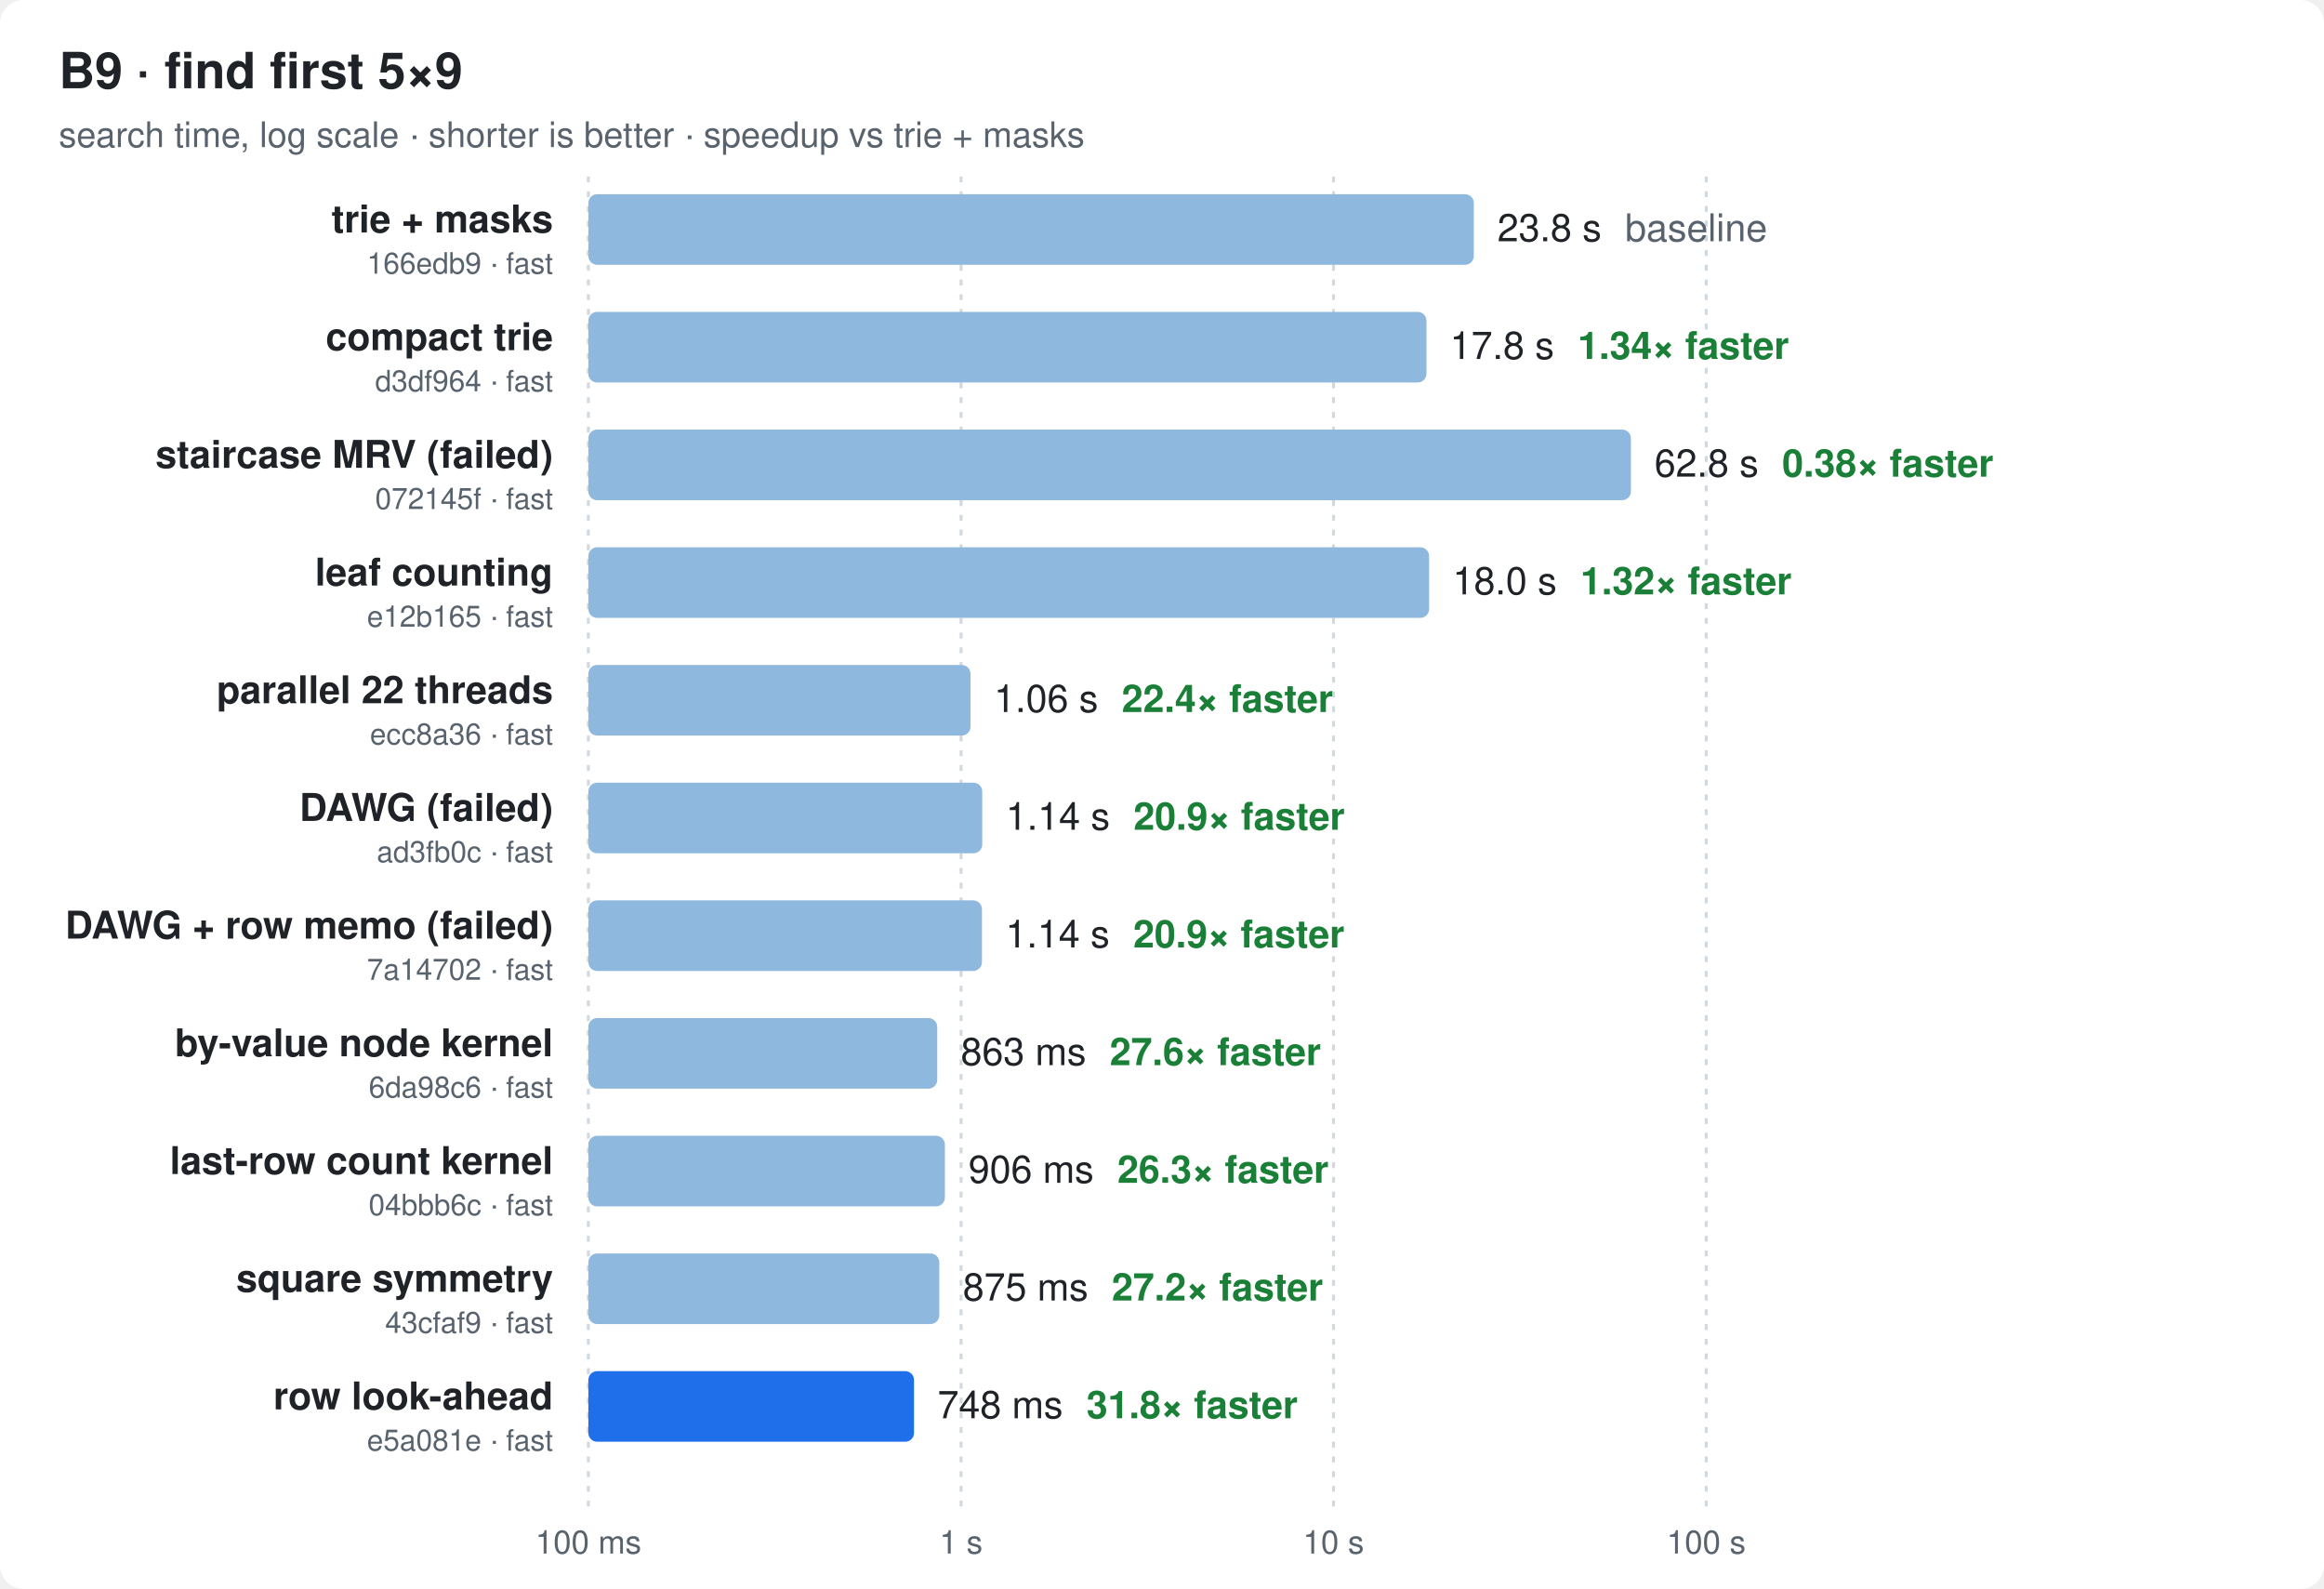
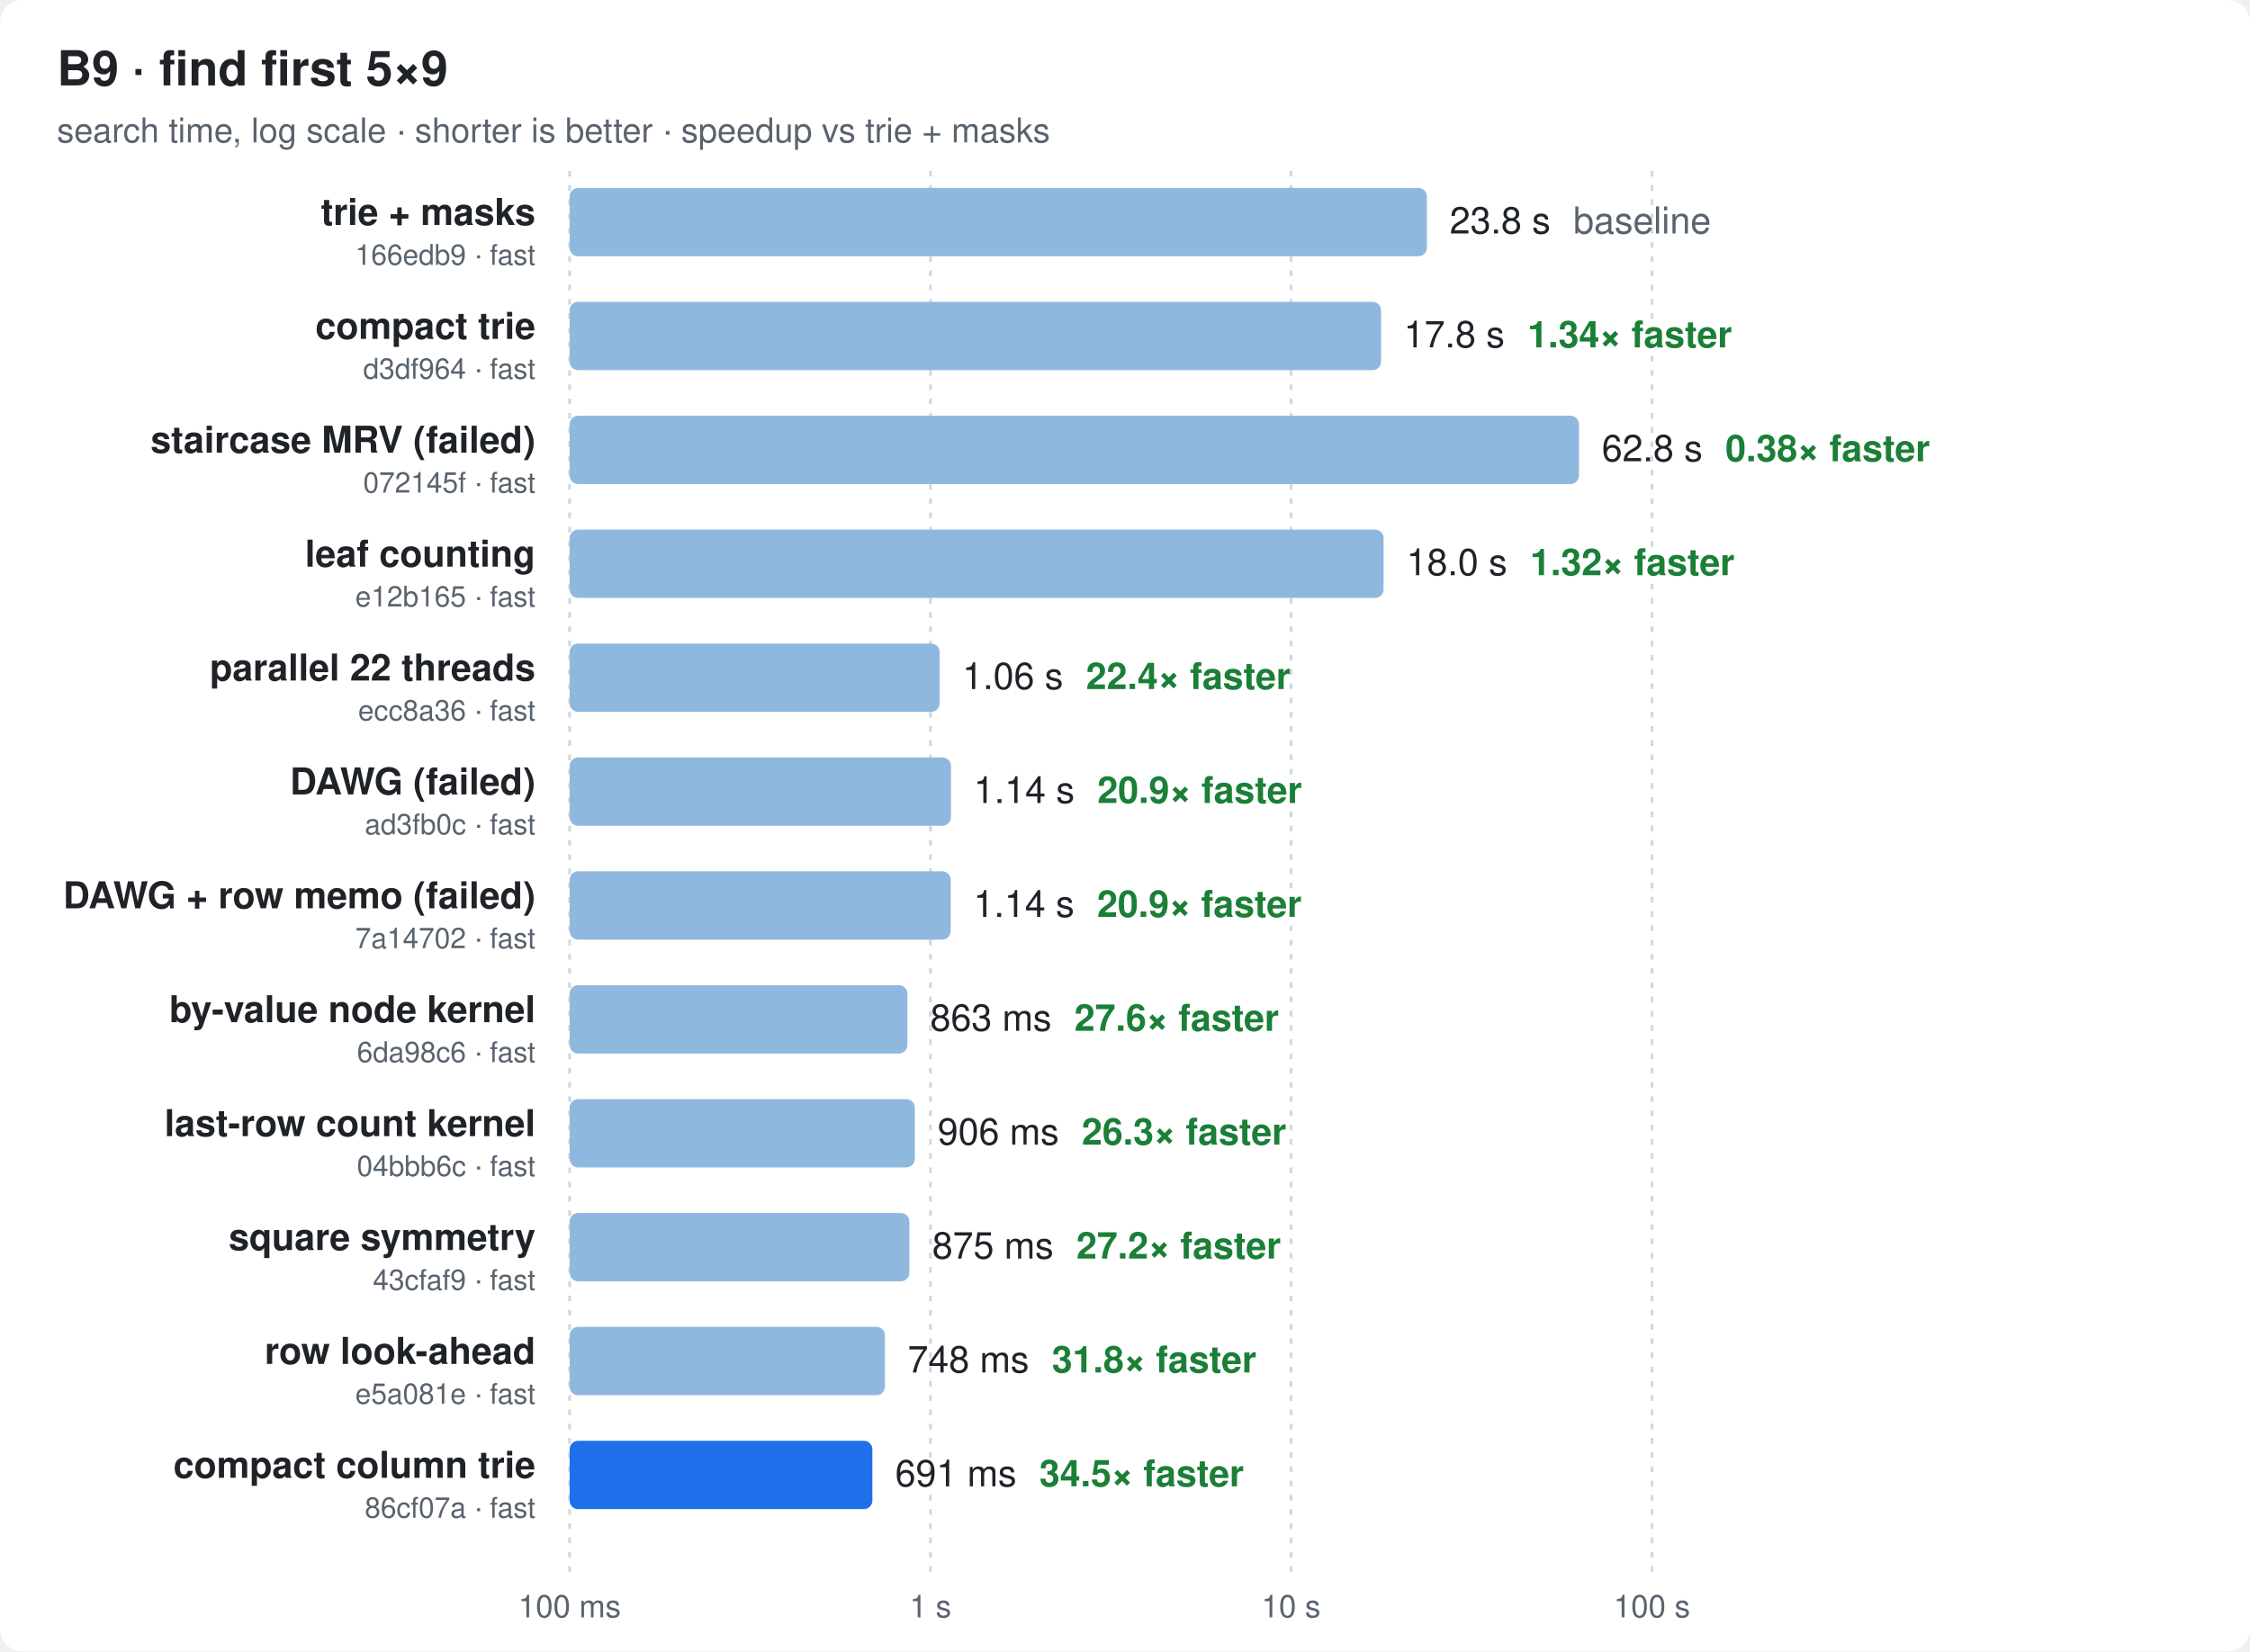
- <svg xmlns="http://www.w3.org/2000/svg" width="790" height="540" viewBox="0 0 790 540" font-family="ui-sans-serif,-apple-system,Segoe UI,Helvetica,Arial,sans-serif">
+ <svg xmlns="http://www.w3.org/2000/svg" width="790" height="580" viewBox="0 0 790 580" font-family="ui-sans-serif,-apple-system,Segoe UI,Helvetica,Arial,sans-serif">
  <style>
  .bg{fill:#ffffff} .t{fill:#1f2328} .m{fill:#59636e} .g{stroke:#d1d9e0}
  .bar{fill:#8fb8de} .best{fill:#1f6feb} .x{fill:#1a7f37;font-weight:600}
  @media (prefers-color-scheme: dark){
    .bg{fill:#0d1117} .t{fill:#e6edf3} .m{fill:#9198a1} .g{stroke:#30363d}
    .bar{fill:#2f5f8f} .best{fill:#4493f8} .x{fill:#3fb950}
  }
</style>
-   <rect class="bg" width="790" height="540" rx="8" />
+   <rect class="bg" width="790" height="580" rx="8" />
  <text class="t" x="20" y="30" font-size="17" font-weight="700">B9 · find first 5×9</text>
  <text class="m" x="20" y="50" font-size="12">search time, log scale · shorter is better · speedup vs trie + masks</text>
-   <line class="g" x1="200.0" x2="200.0" y1="60" y2="512" stroke-dasharray="2 3" />
-   <text class="m" x="200.0" y="528" font-size="11" text-anchor="middle">100 ms</text>
-   <line class="g" x1="326.7" x2="326.7" y1="60" y2="512" stroke-dasharray="2 3" />
-   <text class="m" x="326.7" y="528" font-size="11" text-anchor="middle">1 s</text>
-   <line class="g" x1="453.3" x2="453.3" y1="60" y2="512" stroke-dasharray="2 3" />
-   <text class="m" x="453.3" y="528" font-size="11" text-anchor="middle">10 s</text>
-   <line class="g" x1="580.0" x2="580.0" y1="60" y2="512" stroke-dasharray="2 3" />
-   <text class="m" x="580.0" y="528" font-size="11" text-anchor="middle">100 s</text>
+   <line class="g" x1="200.0" x2="200.0" y1="60" y2="552" stroke-dasharray="2 3" />
+   <text class="m" x="200.0" y="568" font-size="11" text-anchor="middle">100 ms</text>
+   <line class="g" x1="326.7" x2="326.7" y1="60" y2="552" stroke-dasharray="2 3" />
+   <text class="m" x="326.7" y="568" font-size="11" text-anchor="middle">1 s</text>
+   <line class="g" x1="453.3" x2="453.3" y1="60" y2="552" stroke-dasharray="2 3" />
+   <text class="m" x="453.3" y="568" font-size="11" text-anchor="middle">10 s</text>
+   <line class="g" x1="580.0" x2="580.0" y1="60" y2="552" stroke-dasharray="2 3" />
+   <text class="m" x="580.0" y="568" font-size="11" text-anchor="middle">100 s</text>
  <text class="t" x="188" y="79.0" font-size="13" font-weight="600" text-anchor="end">trie + masks</text>
  <text class="m" x="188" y="93.0" font-size="10" text-anchor="end">166edb9 · fast</text>
  <rect class="bar" x="200" y="66" width="301.0" height="24" rx="3" />
  <text class="t" x="509.0" y="82.0" font-size="13">23.8 s<tspan class="m" dx="8">baseline</tspan>
  </text>
  <text class="t" x="188" y="119.0" font-size="13" font-weight="600" text-anchor="end">compact trie</text>
  <text class="m" x="188" y="133.0" font-size="10" text-anchor="end">d3df964 · fast</text>
  <rect class="bar" x="200" y="106" width="284.9" height="24" rx="3" />
  <text class="t" x="492.9" y="122.0" font-size="13">17.8 s<tspan class="x" dx="8">1.34× faster</tspan>
  </text>
  <text class="t" x="188" y="159.0" font-size="13" font-weight="600" text-anchor="end">staircase MRV (failed)</text>
  <text class="m" x="188" y="173.0" font-size="10" text-anchor="end">072145f · fast</text>
  <rect class="bar" x="200" y="146" width="354.4" height="24" rx="3" />
  <text class="t" x="562.4" y="162.0" font-size="13">62.8 s<tspan class="x" dx="8">0.38× faster</tspan>
  </text>
  <text class="t" x="188" y="199.0" font-size="13" font-weight="600" text-anchor="end">leaf counting</text>
  <text class="m" x="188" y="213.0" font-size="10" text-anchor="end">e12b165 · fast</text>
  <rect class="bar" x="200" y="186" width="285.8" height="24" rx="3" />
  <text class="t" x="493.8" y="202.0" font-size="13">18.0 s<tspan class="x" dx="8">1.32× faster</tspan>
  </text>
  <text class="t" x="188" y="239.0" font-size="13" font-weight="600" text-anchor="end">parallel 22 threads</text>
  <text class="m" x="188" y="253.0" font-size="10" text-anchor="end">ecc8a36 · fast</text>
  <rect class="bar" x="200" y="226" width="129.9" height="24" rx="3" />
  <text class="t" x="337.9" y="242.0" font-size="13">1.06 s<tspan class="x" dx="8">22.4× faster</tspan>
  </text>
  <text class="t" x="188" y="279.0" font-size="13" font-weight="600" text-anchor="end">DAWG (failed)</text>
  <text class="m" x="188" y="293.0" font-size="10" text-anchor="end">ad3fb0c · fast</text>
  <rect class="bar" x="200" y="266" width="133.9" height="24" rx="3" />
  <text class="t" x="341.9" y="282.0" font-size="13">1.14 s<tspan class="x" dx="8">20.9× faster</tspan>
  </text>
  <text class="t" x="188" y="319.0" font-size="13" font-weight="600" text-anchor="end">DAWG + row memo (failed)</text>
  <text class="m" x="188" y="333.0" font-size="10" text-anchor="end">7a14702 · fast</text>
  <rect class="bar" x="200" y="306" width="133.8" height="24" rx="3" />
  <text class="t" x="341.8" y="322.0" font-size="13">1.14 s<tspan class="x" dx="8">20.9× faster</tspan>
  </text>
  <text class="t" x="188" y="359.0" font-size="13" font-weight="600" text-anchor="end">by-value node kernel</text>
  <text class="m" x="188" y="373.0" font-size="10" text-anchor="end">6da98c6 · fast</text>
  <rect class="bar" x="200" y="346" width="118.6" height="24" rx="3" />
  <text class="t" x="326.6" y="362.0" font-size="13">863 ms<tspan class="x" dx="8">27.6× faster</tspan>
  </text>
  <text class="t" x="188" y="399.0" font-size="13" font-weight="600" text-anchor="end">last-row count kernel</text>
  <text class="m" x="188" y="413.0" font-size="10" text-anchor="end">04bbb6c · fast</text>
  <rect class="bar" x="200" y="386" width="121.2" height="24" rx="3" />
  <text class="t" x="329.2" y="402.0" font-size="13">906 ms<tspan class="x" dx="8">26.3× faster</tspan>
  </text>
  <text class="t" x="188" y="439.0" font-size="13" font-weight="600" text-anchor="end">square symmetry</text>
  <text class="m" x="188" y="453.0" font-size="10" text-anchor="end">43cfaf9 · fast</text>
  <rect class="bar" x="200" y="426" width="119.3" height="24" rx="3" />
  <text class="t" x="327.3" y="442.0" font-size="13">875 ms<tspan class="x" dx="8">27.2× faster</tspan>
  </text>
  <text class="t" x="188" y="479.0" font-size="13" font-weight="600" text-anchor="end">row look-ahead</text>
  <text class="m" x="188" y="493.0" font-size="10" text-anchor="end">e5a081e · fast</text>
-   <rect class="best" x="200" y="466" width="110.7" height="24" rx="3" />
+   <rect class="bar" x="200" y="466" width="110.7" height="24" rx="3" />
  <text class="t" x="318.7" y="482.0" font-size="13">748 ms<tspan class="x" dx="8">31.8× faster</tspan>
  </text>
+   <text class="t" x="188" y="519.0" font-size="13" font-weight="600" text-anchor="end">compact column trie</text>
+   <text class="m" x="188" y="533.0" font-size="10" text-anchor="end">86cf07a · fast</text>
+   <rect class="best" x="200" y="506" width="106.3" height="24" rx="3" />
+   <text class="t" x="314.3" y="522.0" font-size="13">691 ms<tspan class="x" dx="8">34.5× faster</tspan>
+   </text>
</svg>
